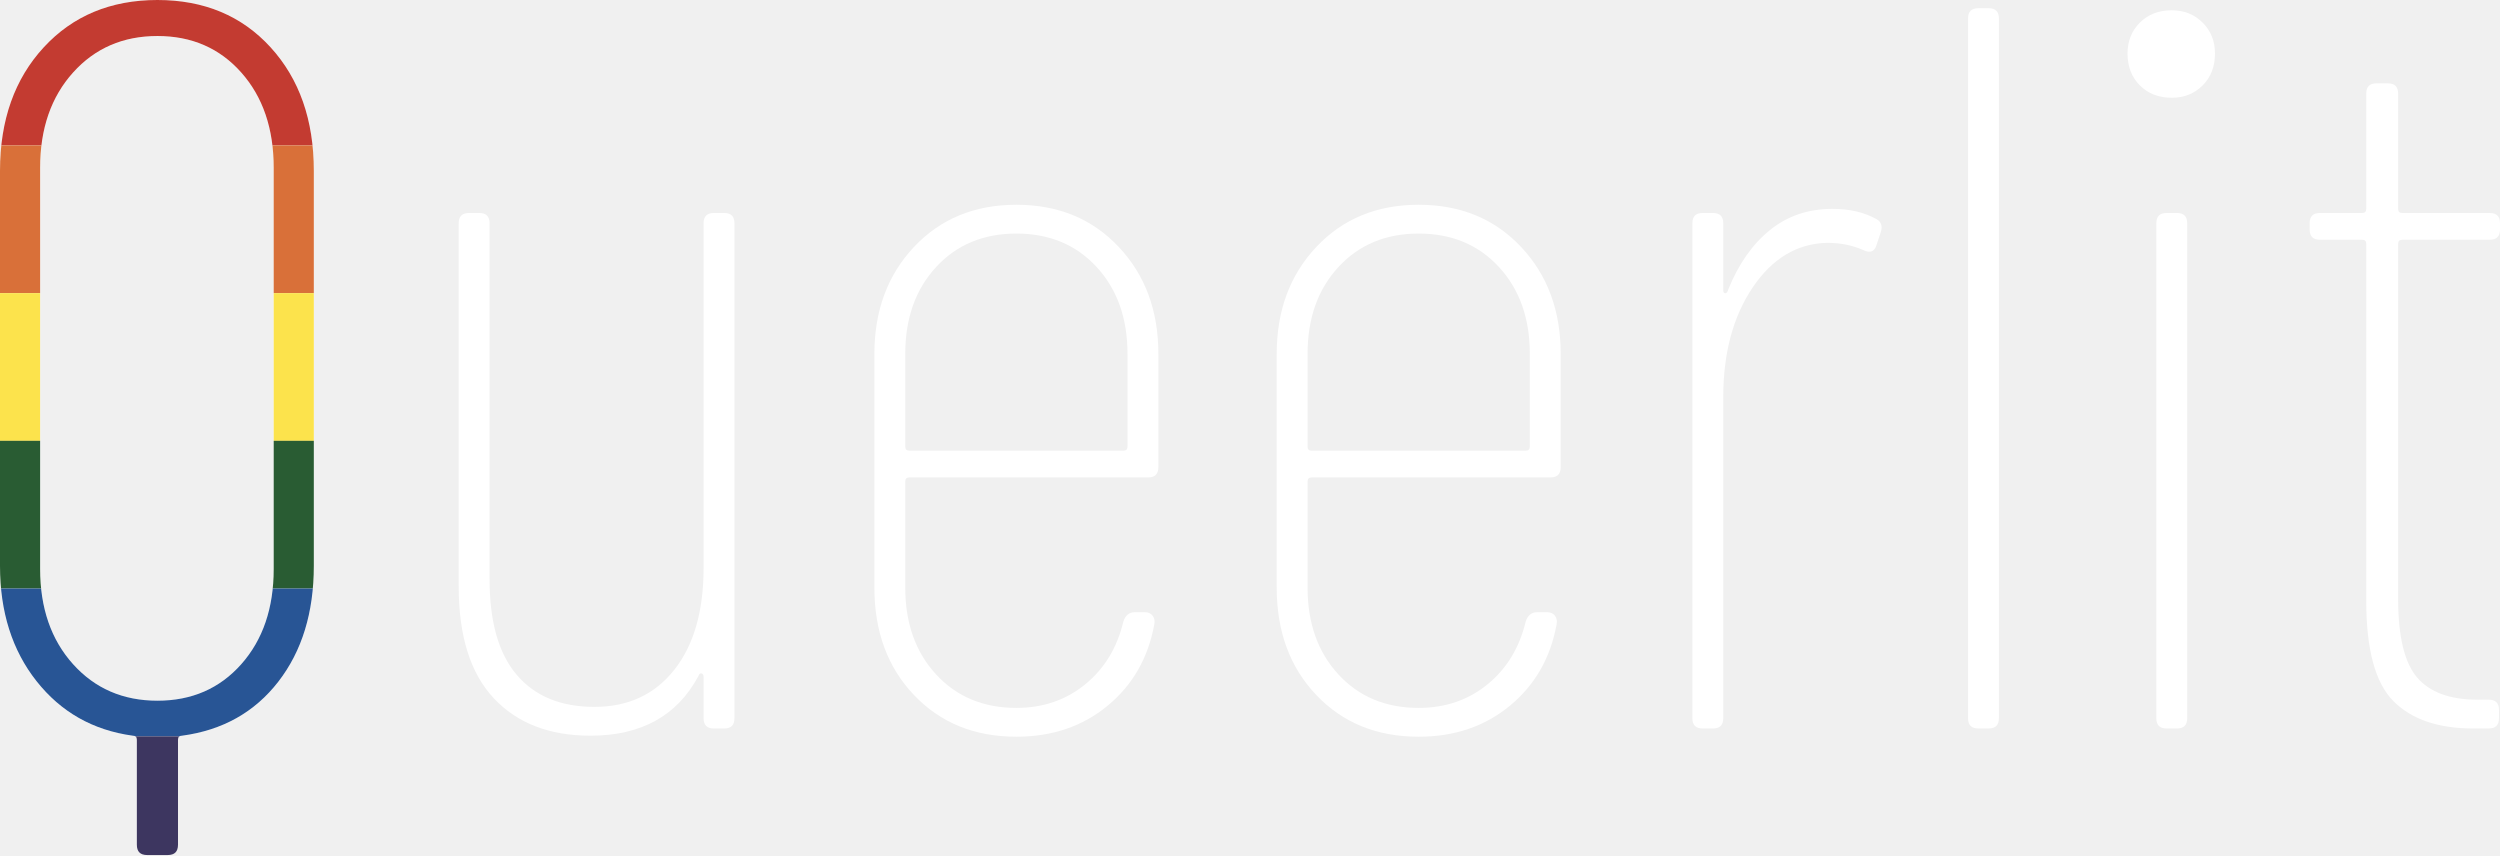
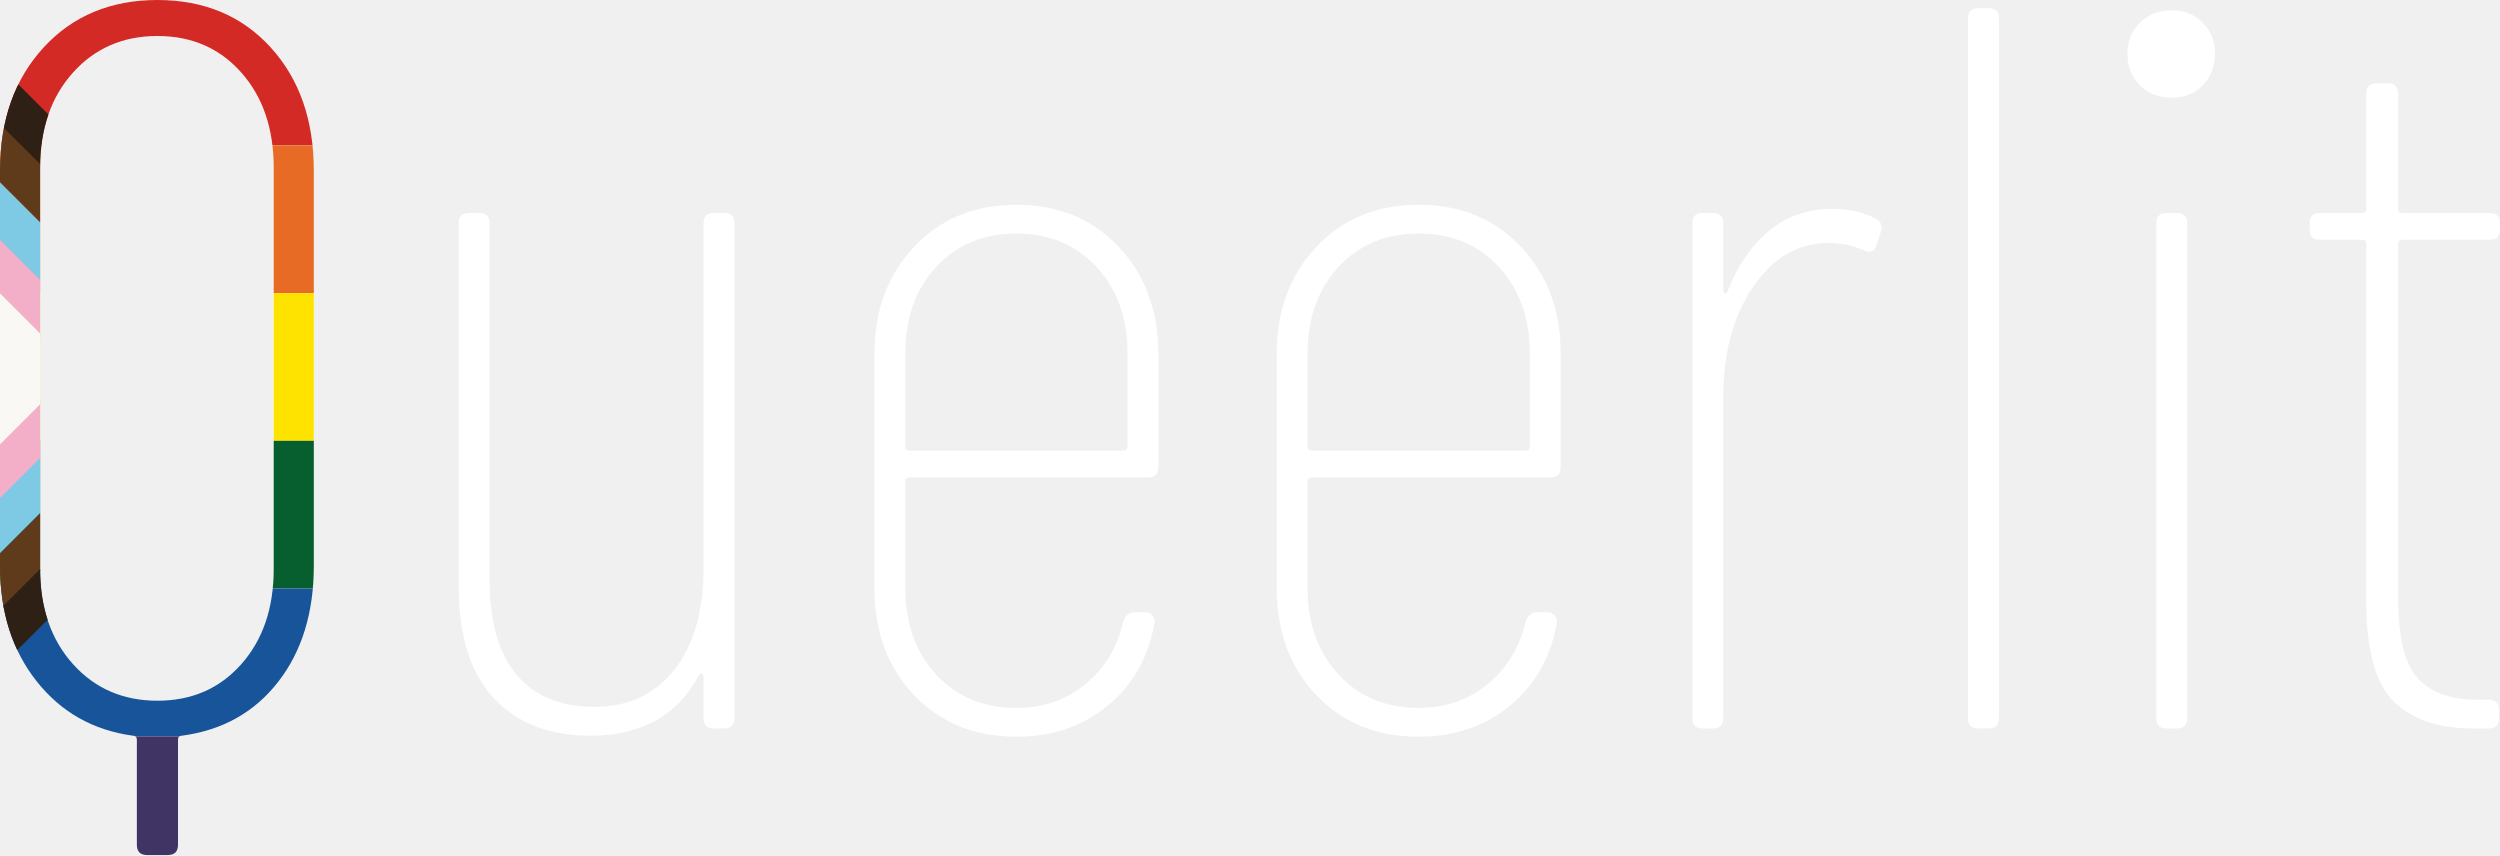
- <svg xmlns="http://www.w3.org/2000/svg" id="a" width="242.97" height="83.1" viewBox="0 0 242.97 83.1">
+ <svg xmlns="http://www.w3.org/2000/svg" id="Lager_1" width="242.97" height="83.1" viewBox="0 0 242.97 83.1">
  <defs>
-     <style>.c{fill:none;}.d{fill:#fff;}.e{fill:#fce34c;}.f{fill:#c33b31;}.g{fill:#d97039;}.h{fill:#295c33;}.i{fill:#285595;}.j{fill:#3d3660;}.k{clip-path:url(#b);}</style>
-     <clipPath id="b">
-       <path class="c" d="M26.3,4.6c2.8,3.07,4.2,7.07,4.2,12V55c0,4.53-1.15,8.28-3.45,11.25-2.3,2.97-5.42,4.72-9.35,5.25-.27,0-.4,.13-.4,.4v10.2c0,.67-.33,1-1,1h-2c-.67,0-1-.33-1-1v-10.2c0-.27-.13-.4-.4-.4-3.87-.53-6.98-2.3-9.35-5.3-2.37-3-3.55-6.73-3.55-11.2V16.6C0,11.67,1.42,7.67,4.25,4.6,7.08,1.53,10.77,0,15.3,0s8.2,1.53,11,4.6Zm.3,11.7c0-3.8-1.05-6.88-3.15-9.25-2.1-2.37-4.82-3.55-8.15-3.55s-6.07,1.18-8.2,3.55c-2.13,2.37-3.2,5.45-3.2,9.25V55.3c0,3.8,1.07,6.88,3.2,9.25,2.13,2.37,4.87,3.55,8.2,3.55s6.05-1.18,8.15-3.55c2.1-2.37,3.15-5.45,3.15-9.25V16.3Z" />
+     <style>.cls-1,.cls-2,.cls-3,.cls-4{fill:none;}.cls-5{clip-path:url(#clippath);}.cls-6{fill:#fff;}.cls-7{fill:#ffe300;}.cls-8{fill:#e76a25;}.cls-9{fill:#faf8f4;}.cls-10{fill:#d32a26;}.cls-11{fill:#075e2e;}.cls-12{fill:#175499;}.cls-13{fill:#3f3464;}.cls-14{fill:#2e2014;}.cls-2{stroke:#f3afc7;}.cls-2,.cls-3,.cls-4{stroke-miterlimit:10;stroke-width:4px;}.cls-3{stroke:#7ecae4;}.cls-4{stroke:#5f3b1c;}</style>
+     <clipPath id="clippath">
+       <path class="cls-1" d="M26.3,4.6c2.8,3.07,4.2,7.07,4.2,12V55c0,4.53-1.15,8.28-3.45,11.25-2.3,2.97-5.42,4.72-9.35,5.25-.27,0-.4,.13-.4,.4v10.2c0,.67-.33,1-1,1h-2c-.67,0-1-.33-1-1v-10.2c0-.27-.13-.4-.4-.4-3.87-.53-6.98-2.3-9.35-5.3-2.37-3-3.55-6.73-3.55-11.2V16.6C0,11.67,1.42,7.67,4.25,4.6,7.08,1.53,10.77,0,15.3,0s8.2,1.53,11,4.6Zm.3,11.7c0-3.8-1.05-6.88-3.15-9.25-2.1-2.37-4.82-3.55-8.15-3.55s-6.07,1.18-8.2,3.55c-2.13,2.37-3.2,5.45-3.2,9.25V55.3c0,3.8,1.07,6.88,3.2,9.25,2.13,2.37,4.87,3.55,8.2,3.55s6.05-1.18,8.15-3.55c2.1-2.37,3.15-5.45,3.15-9.25V16.3Z" />
    </clipPath>
  </defs>
-   <path class="d" d="M26.3,4.6c2.8,3.07,4.2,7.07,4.2,12V55c0,4.53-1.15,8.28-3.45,11.25-2.3,2.97-5.42,4.72-9.35,5.25-.27,0-.4,.13-.4,.4v10.2c0,.67-.33,1-1,1h-2c-.67,0-1-.33-1-1v-10.2c0-.27-.13-.4-.4-.4-3.87-.53-6.98-2.3-9.35-5.3-2.37-3-3.55-6.73-3.55-11.2V16.6C0,11.67,1.42,7.67,4.25,4.6,7.08,1.53,10.77,0,15.3,0s8.2,1.53,11,4.6Zm.3,11.7c0-3.8-1.05-6.88-3.15-9.25-2.1-2.37-4.82-3.55-8.15-3.55s-6.07,1.18-8.2,3.55c-2.13,2.37-3.2,5.45-3.2,9.25V55.3c0,3.8,1.07,6.88,3.2,9.25,2.13,2.37,4.87,3.55,8.2,3.55s6.05-1.18,8.15-3.55c2.1-2.37,3.15-5.45,3.15-9.25V16.3Z" />
-   <g class="k">
+   <path class="cls-6" d="M26.3,4.6c2.8,3.07,4.2,7.07,4.2,12V55c0,4.53-1.15,8.28-3.45,11.25-2.3,2.97-5.42,4.72-9.35,5.25-.27,0-.4,.13-.4,.4v10.2c0,.67-.33,1-1,1h-2c-.67,0-1-.33-1-1v-10.2c0-.27-.13-.4-.4-.4-3.87-.53-6.98-2.3-9.35-5.3-2.37-3-3.55-6.73-3.55-11.2V16.6C0,11.67,1.42,7.67,4.25,4.6,7.08,1.53,10.77,0,15.3,0s8.2,1.53,11,4.6Zm.3,11.7c0-3.8-1.05-6.88-3.15-9.25-2.1-2.37-4.82-3.55-8.15-3.55s-6.07,1.18-8.2,3.55c-2.13,2.37-3.2,5.45-3.2,9.25V55.3c0,3.8,1.07,6.88,3.2,9.25,2.13,2.37,4.87,3.55,8.2,3.55s6.05-1.18,8.15-3.55c2.1-2.37,3.15-5.45,3.15-9.25V16.3Z" />
+   <g class="cls-5">
    <g>
-       <rect class="f" x="-3.47" y="-.23" width="37.97" height="14.36" />
-       <rect class="g" x="-3.47" y="14.13" width="37.97" height="14.36" />
-       <rect class="e" x="-3.47" y="28.49" width="37.97" height="14.36" />
-       <rect class="h" x="-3.47" y="42.84" width="37.97" height="14.36" />
-       <rect class="i" x="-3.47" y="57.2" width="37.97" height="14.36" />
-       <rect class="j" x="-3.47" y="71.56" width="37.97" height="14.36" />
+       <rect class="cls-10" x="-3.47" y="-.23" width="37.97" height="14.36" />
+       <rect class="cls-8" x="-3.47" y="14.13" width="37.97" height="14.36" />
+       <rect class="cls-7" x="-3.47" y="28.49" width="37.97" height="14.36" />
+       <rect class="cls-11" x="-3.47" y="42.84" width="37.97" height="14.36" />
+       <rect class="cls-12" x="-3.47" y="57.2" width="37.97" height="14.36" />
+       <rect class="cls-13" x="-3.47" y="71.56" width="37.97" height="14.36" />
    </g>
+     <polyline class="cls-4" points="-5.35 9.54 20.85 35.74 -6.71 63.31" />
+     <polyline class="cls-3" points="-11.02 9.54 15.19 35.74 -12.38 63.31" />
+     <polyline class="cls-2" points="-16.48 9.65 9.72 35.85 -17.84 63.42" />
+     <polyline class="cls-9" points="-18.87 9.65 7.34 35.85 -20.23 63.42" />
+     <polygon class="cls-14" points=".24 64.61 -2.59 61.79 23.56 35.64 -3.36 8.72 -.53 5.89 24.23 30.65 24.21 35.64 24.16 40.7 .24 64.61" />
  </g>
  <g>
-     <path class="d" d="M69.38,20.7h1c.67,0,1,.33,1,1v48.1c0,.67-.33,1-1,1h-1c-.67,0-1-.33-1-1v-4c0-.2-.07-.32-.2-.35-.13-.03-.23,.05-.3,.25-2.07,3.87-5.57,5.8-10.5,5.8-4,0-7.13-1.22-9.4-3.65-2.27-2.43-3.4-6.05-3.4-10.85V21.7c0-.67,.33-1,1-1h1c.67,0,1,.33,1,1V56.3c0,4.13,.88,7.23,2.65,9.3,1.77,2.07,4.28,3.1,7.55,3.1s5.85-1.2,7.75-3.6c1.9-2.4,2.85-5.7,2.85-9.9V21.7c0-.67,.33-1,1-1Z" />
-     <path class="d" d="M111.58,46.4h-23.2c-.27,0-.4,.13-.4,.4v10.3c0,3.47,1,6.28,3,8.45,2,2.17,4.6,3.25,7.8,3.25,2.6,0,4.83-.77,6.7-2.3,1.87-1.53,3.1-3.57,3.7-6.1,.2-.6,.57-.9,1.1-.9h1c.33,0,.58,.12,.75,.35,.17,.23,.22,.52,.15,.85-.6,3.27-2.12,5.9-4.55,7.9-2.43,2-5.38,3-8.85,3-4.07,0-7.38-1.35-9.95-4.05-2.57-2.7-3.85-6.18-3.85-10.45v-22.7c0-4.2,1.28-7.67,3.85-10.4,2.57-2.73,5.88-4.1,9.95-4.1s7.38,1.37,9.95,4.1c2.57,2.73,3.85,6.2,3.85,10.4v11c0,.67-.33,1-1,1Zm-20.6-20.45c-2,2.17-3,4.98-3,8.45v9c0,.27,.13,.4,.4,.4h20.8c.27,0,.4-.13,.4-.4v-9c0-3.47-1-6.28-3-8.45-2-2.17-4.6-3.25-7.8-3.25s-5.8,1.08-7.8,3.25Z" />
-     <path class="d" d="M150.68,46.4h-23.2c-.27,0-.4,.13-.4,.4v10.3c0,3.47,1,6.28,3,8.45,2,2.17,4.6,3.25,7.8,3.25,2.6,0,4.83-.77,6.7-2.3,1.87-1.53,3.1-3.57,3.7-6.1,.2-.6,.57-.9,1.1-.9h1c.33,0,.58,.12,.75,.35,.17,.23,.22,.52,.15,.85-.6,3.27-2.12,5.9-4.55,7.9-2.43,2-5.38,3-8.85,3-4.07,0-7.38-1.35-9.95-4.05-2.57-2.7-3.85-6.18-3.85-10.45v-22.7c0-4.2,1.28-7.67,3.85-10.4,2.57-2.73,5.88-4.1,9.95-4.1s7.38,1.37,9.95,4.1c2.57,2.73,3.85,6.2,3.85,10.4v11c0,.67-.33,1-1,1Zm-20.6-20.45c-2,2.17-3,4.98-3,8.45v9c0,.27,.13,.4,.4,.4h20.8c.27,0,.4-.13,.4-.4v-9c0-3.47-1-6.28-3-8.45-2-2.17-4.6-3.25-7.8-3.25s-5.8,1.08-7.8,3.25Z" />
-     <path class="d" d="M182.38,21.3c.47,.27,.6,.7,.4,1.3l-.4,1.2c-.2,.67-.63,.83-1.3,.5-1.07-.47-2.23-.7-3.5-.7-2.93,.07-5.35,1.52-7.25,4.35-1.9,2.83-2.85,6.38-2.85,10.65v31.2c0,.67-.33,1-1,1h-1c-.67,0-1-.33-1-1V21.7c0-.67,.33-1,1-1h1c.67,0,1,.33,1,1v6.5c0,.2,.07,.3,.2,.3s.23-.13,.3-.4c1-2.47,2.35-4.38,4.05-5.75,1.7-1.37,3.72-2.05,6.05-2.05,1.67,0,3.1,.33,4.3,1Z" />
-     <path class="d" d="M191.27,69.8V1.8c0-.67,.33-1,1-1h1c.67,0,1,.33,1,1V69.8c0,.67-.33,1-1,1h-1c-.67,0-1-.33-1-1Z" />
-     <path class="d" d="M207.97,8.3c-.8-.8-1.2-1.83-1.2-3.1,0-1.2,.4-2.2,1.2-3,.8-.8,1.83-1.2,3.1-1.2,1.2,0,2.2,.4,3,1.2,.8,.8,1.2,1.8,1.2,3,0,1.27-.4,2.3-1.2,3.1s-1.8,1.2-3,1.2c-1.27,0-2.3-.4-3.1-1.2Zm1.6,61.5V21.7c0-.67,.33-1,1-1h1c.67,0,1,.33,1,1v48.1c0,.67-.33,1-1,1h-1c-.67,0-1-.33-1-1Z" />
-     <path class="d" d="M241.97,23.3h-8.5c-.27,0-.4,.13-.4,.4V58.2c0,3.67,.62,6.22,1.85,7.65,1.23,1.43,3.18,2.15,5.85,2.15h1.1c.67,0,1,.33,1,1v.8c0,.67-.33,1-1,1h-1.5c-3.4,0-5.98-.88-7.75-2.65-1.77-1.77-2.65-5.02-2.65-9.75V23.7c0-.27-.13-.4-.4-.4h-4.1c-.67,0-1-.33-1-1v-.6c0-.67,.33-1,1-1h4.1c.27,0,.4-.13,.4-.4V9.1c0-.67,.33-1,1-1h1.1c.67,0,1,.33,1,1v11.2c0,.27,.13,.4,.4,.4h8.5c.67,0,1,.33,1,1v.6c0,.67-.33,1-1,1Z" />
+     <path class="cls-6" d="M69.38,20.7h1c.67,0,1,.33,1,1v48.1c0,.67-.33,1-1,1h-1c-.67,0-1-.33-1-1v-4c0-.2-.07-.32-.2-.35-.13-.03-.23,.05-.3,.25-2.07,3.87-5.57,5.8-10.5,5.8-4,0-7.13-1.22-9.4-3.65-2.27-2.43-3.4-6.05-3.4-10.85V21.7c0-.67,.33-1,1-1h1c.67,0,1,.33,1,1V56.3c0,4.13,.88,7.23,2.65,9.3,1.77,2.07,4.28,3.1,7.55,3.1s5.85-1.2,7.75-3.6c1.9-2.4,2.85-5.7,2.85-9.9V21.7c0-.67,.33-1,1-1Z" />
+     <path class="cls-6" d="M111.58,46.4h-23.2c-.27,0-.4,.13-.4,.4v10.3c0,3.47,1,6.28,3,8.45,2,2.17,4.6,3.25,7.8,3.25,2.6,0,4.83-.77,6.7-2.3,1.87-1.53,3.1-3.57,3.7-6.1,.2-.6,.57-.9,1.1-.9h1c.33,0,.58,.12,.75,.35,.17,.23,.22,.52,.15,.85-.6,3.27-2.12,5.9-4.55,7.9-2.43,2-5.38,3-8.85,3-4.07,0-7.38-1.35-9.95-4.05-2.57-2.7-3.85-6.18-3.85-10.45v-22.7c0-4.2,1.28-7.67,3.85-10.4,2.57-2.73,5.88-4.1,9.95-4.1s7.38,1.37,9.95,4.1c2.57,2.73,3.85,6.2,3.85,10.4v11c0,.67-.33,1-1,1Zm-20.6-20.45c-2,2.17-3,4.98-3,8.45v9c0,.27,.13,.4,.4,.4h20.8c.27,0,.4-.13,.4-.4v-9c0-3.47-1-6.28-3-8.45-2-2.17-4.6-3.25-7.8-3.25s-5.8,1.08-7.8,3.25Z" />
+     <path class="cls-6" d="M150.68,46.4h-23.2c-.27,0-.4,.13-.4,.4v10.3c0,3.47,1,6.28,3,8.45,2,2.17,4.6,3.25,7.8,3.25,2.6,0,4.83-.77,6.7-2.3,1.87-1.53,3.1-3.57,3.7-6.1,.2-.6,.57-.9,1.1-.9h1c.33,0,.58,.12,.75,.35,.17,.23,.22,.52,.15,.85-.6,3.27-2.12,5.9-4.55,7.9-2.43,2-5.38,3-8.85,3-4.07,0-7.38-1.35-9.95-4.05-2.57-2.7-3.85-6.18-3.85-10.45v-22.7c0-4.2,1.28-7.67,3.85-10.4,2.57-2.73,5.88-4.1,9.95-4.1s7.38,1.37,9.95,4.1c2.57,2.73,3.85,6.2,3.85,10.4v11c0,.67-.33,1-1,1Zm-20.6-20.45c-2,2.17-3,4.98-3,8.45v9c0,.27,.13,.4,.4,.4h20.8c.27,0,.4-.13,.4-.4v-9c0-3.47-1-6.28-3-8.45-2-2.17-4.6-3.25-7.8-3.25s-5.8,1.08-7.8,3.25Z" />
+     <path class="cls-6" d="M182.38,21.3c.47,.27,.6,.7,.4,1.3l-.4,1.2c-.2,.67-.63,.83-1.3,.5-1.07-.47-2.23-.7-3.5-.7-2.93,.07-5.35,1.52-7.25,4.35-1.9,2.83-2.85,6.38-2.85,10.65v31.2c0,.67-.33,1-1,1h-1c-.67,0-1-.33-1-1V21.7c0-.67,.33-1,1-1h1c.67,0,1,.33,1,1v6.5c0,.2,.07,.3,.2,.3s.23-.13,.3-.4c1-2.47,2.35-4.38,4.05-5.75,1.7-1.37,3.72-2.05,6.05-2.05,1.67,0,3.1,.33,4.3,1Z" />
+     <path class="cls-6" d="M191.27,69.8V1.8c0-.67,.33-1,1-1h1c.67,0,1,.33,1,1V69.8c0,.67-.33,1-1,1h-1c-.67,0-1-.33-1-1Z" />
+     <path class="cls-6" d="M207.97,8.3c-.8-.8-1.2-1.83-1.2-3.1,0-1.2,.4-2.2,1.2-3,.8-.8,1.83-1.2,3.1-1.2,1.2,0,2.2,.4,3,1.2,.8,.8,1.2,1.8,1.2,3,0,1.27-.4,2.3-1.2,3.1s-1.8,1.2-3,1.2c-1.27,0-2.3-.4-3.1-1.2Zm1.6,61.5V21.7c0-.67,.33-1,1-1h1c.67,0,1,.33,1,1v48.1c0,.67-.33,1-1,1h-1c-.67,0-1-.33-1-1Z" />
+     <path class="cls-6" d="M241.97,23.3h-8.5c-.27,0-.4,.13-.4,.4V58.2c0,3.67,.62,6.22,1.85,7.65,1.23,1.43,3.18,2.15,5.85,2.15h1.1c.67,0,1,.33,1,1v.8c0,.67-.33,1-1,1h-1.5c-3.4,0-5.98-.88-7.75-2.65-1.77-1.77-2.65-5.02-2.65-9.75V23.7c0-.27-.13-.4-.4-.4h-4.1c-.67,0-1-.33-1-1v-.6c0-.67,.33-1,1-1h4.1c.27,0,.4-.13,.4-.4V9.1c0-.67,.33-1,1-1h1.1c.67,0,1,.33,1,1v11.2c0,.27,.13,.4,.4,.4h8.5c.67,0,1,.33,1,1v.6c0,.67-.33,1-1,1Z" />
  </g>
</svg>
